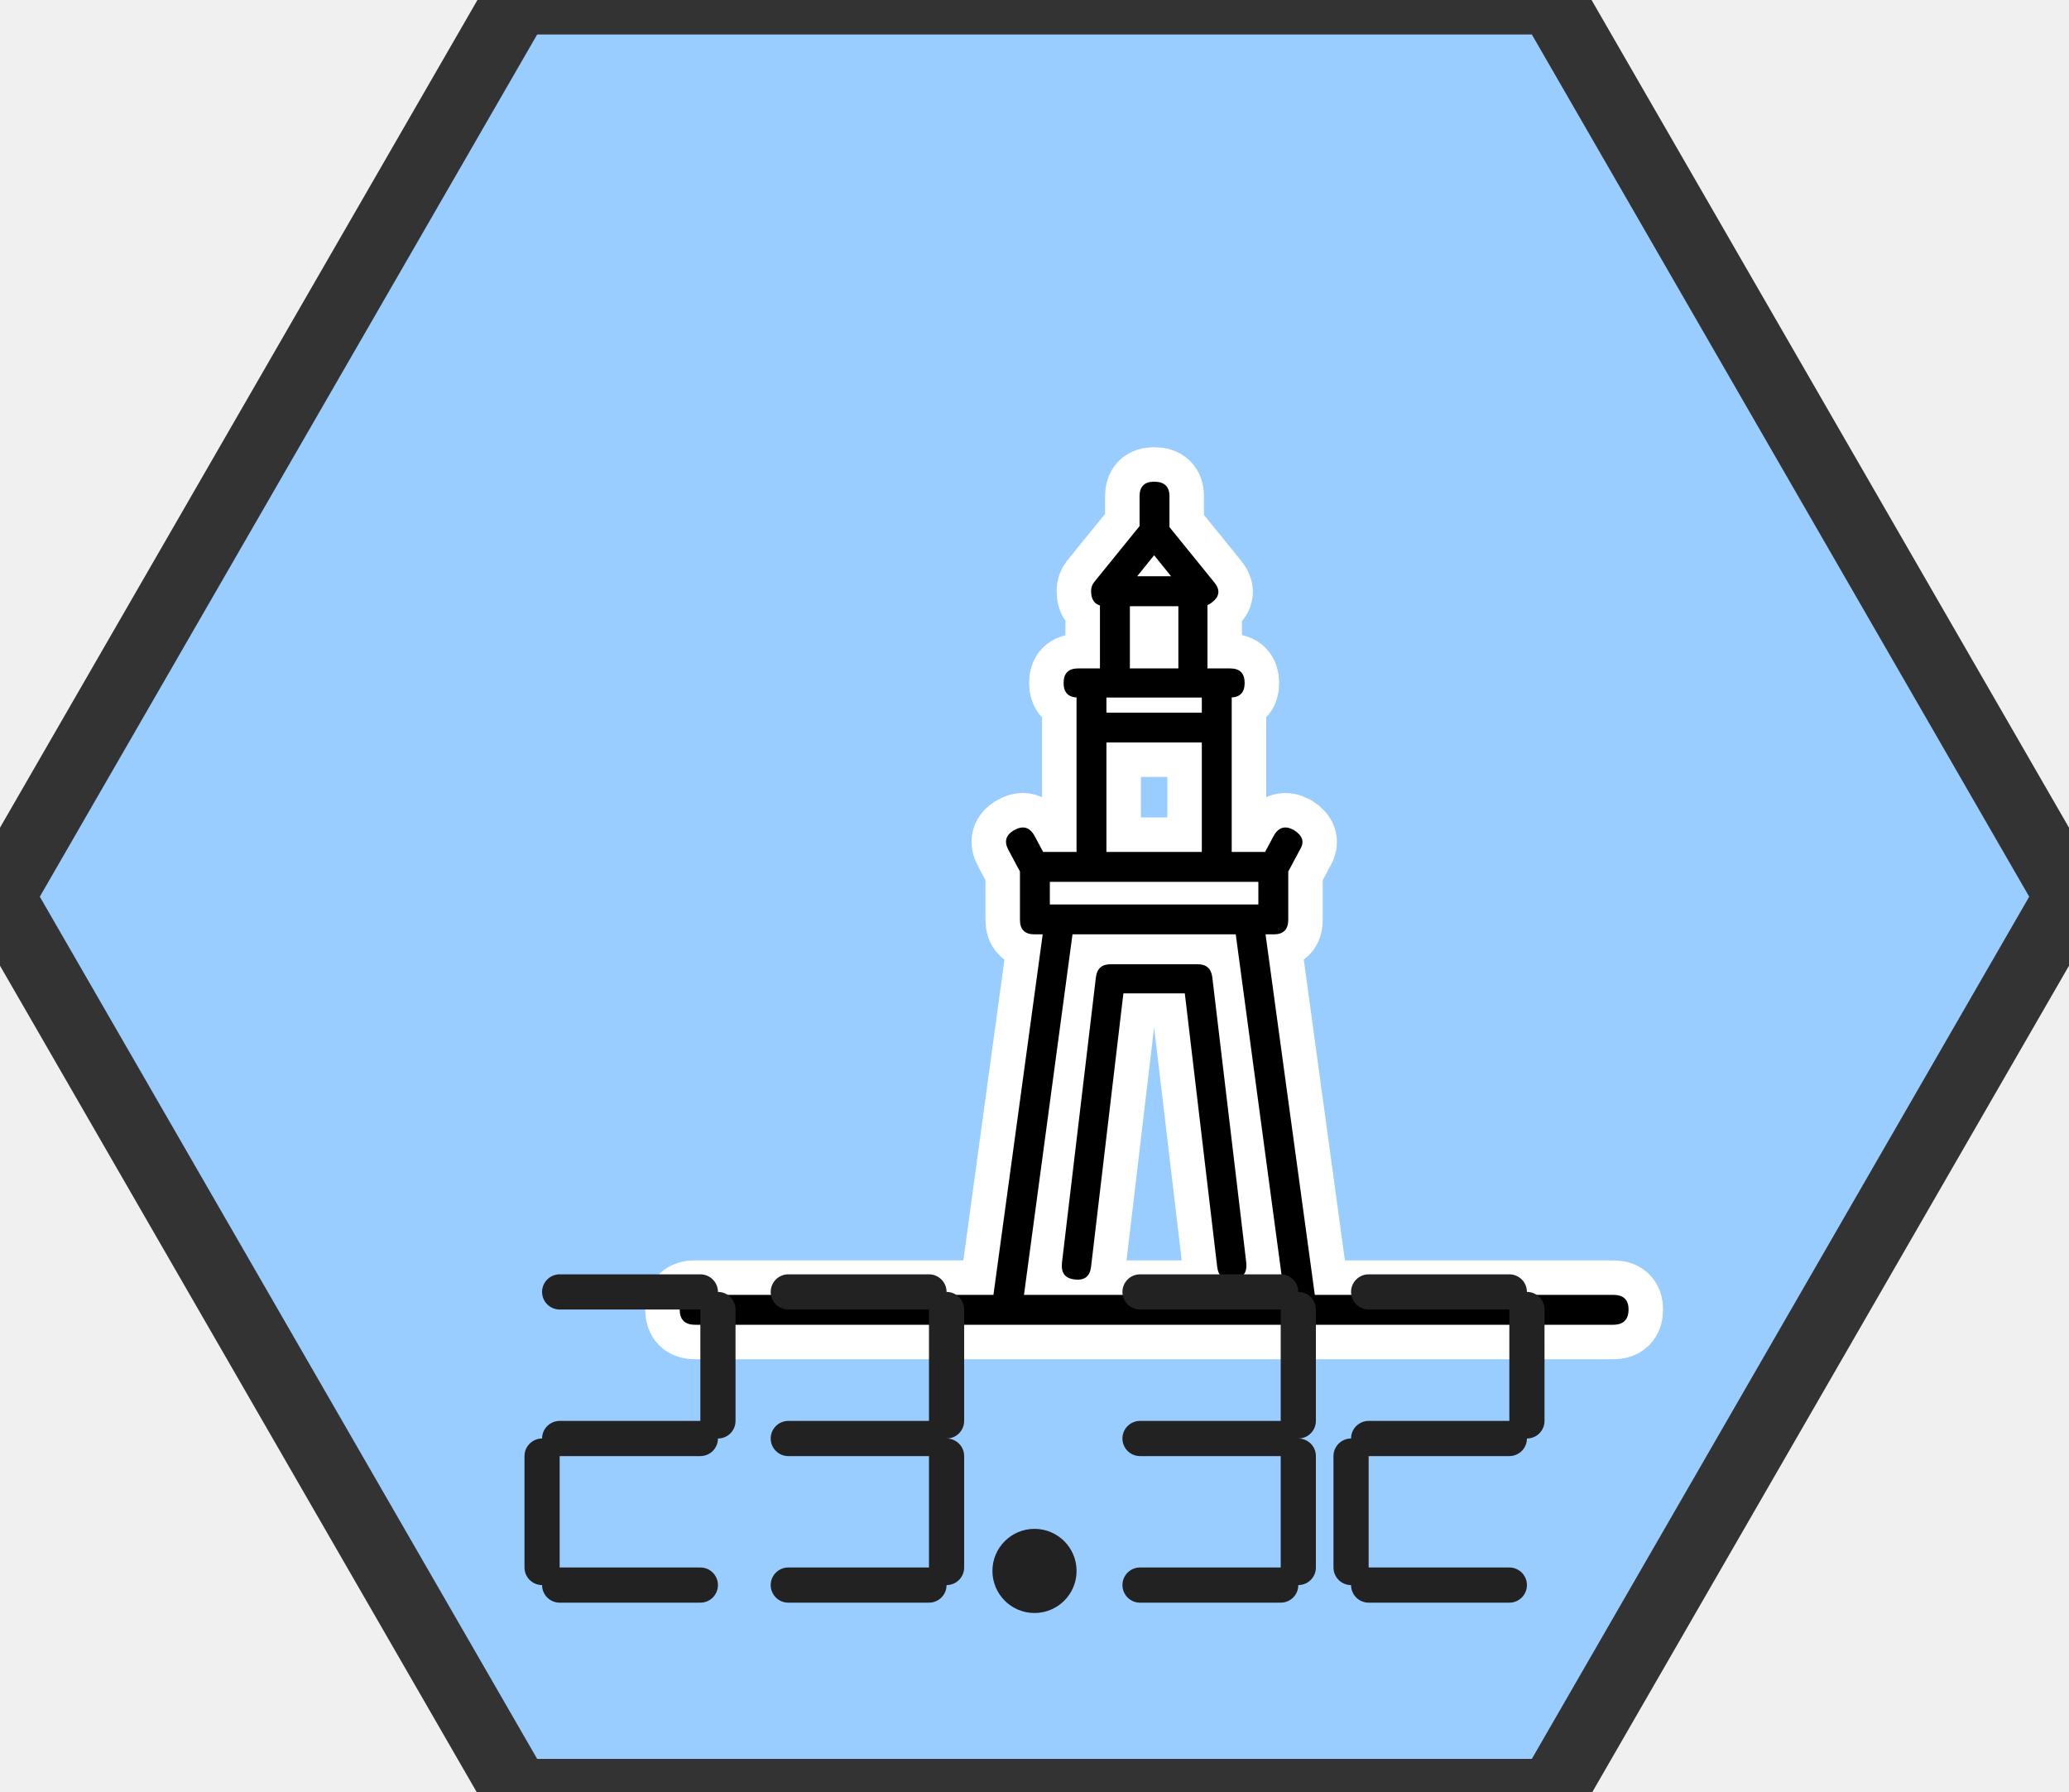
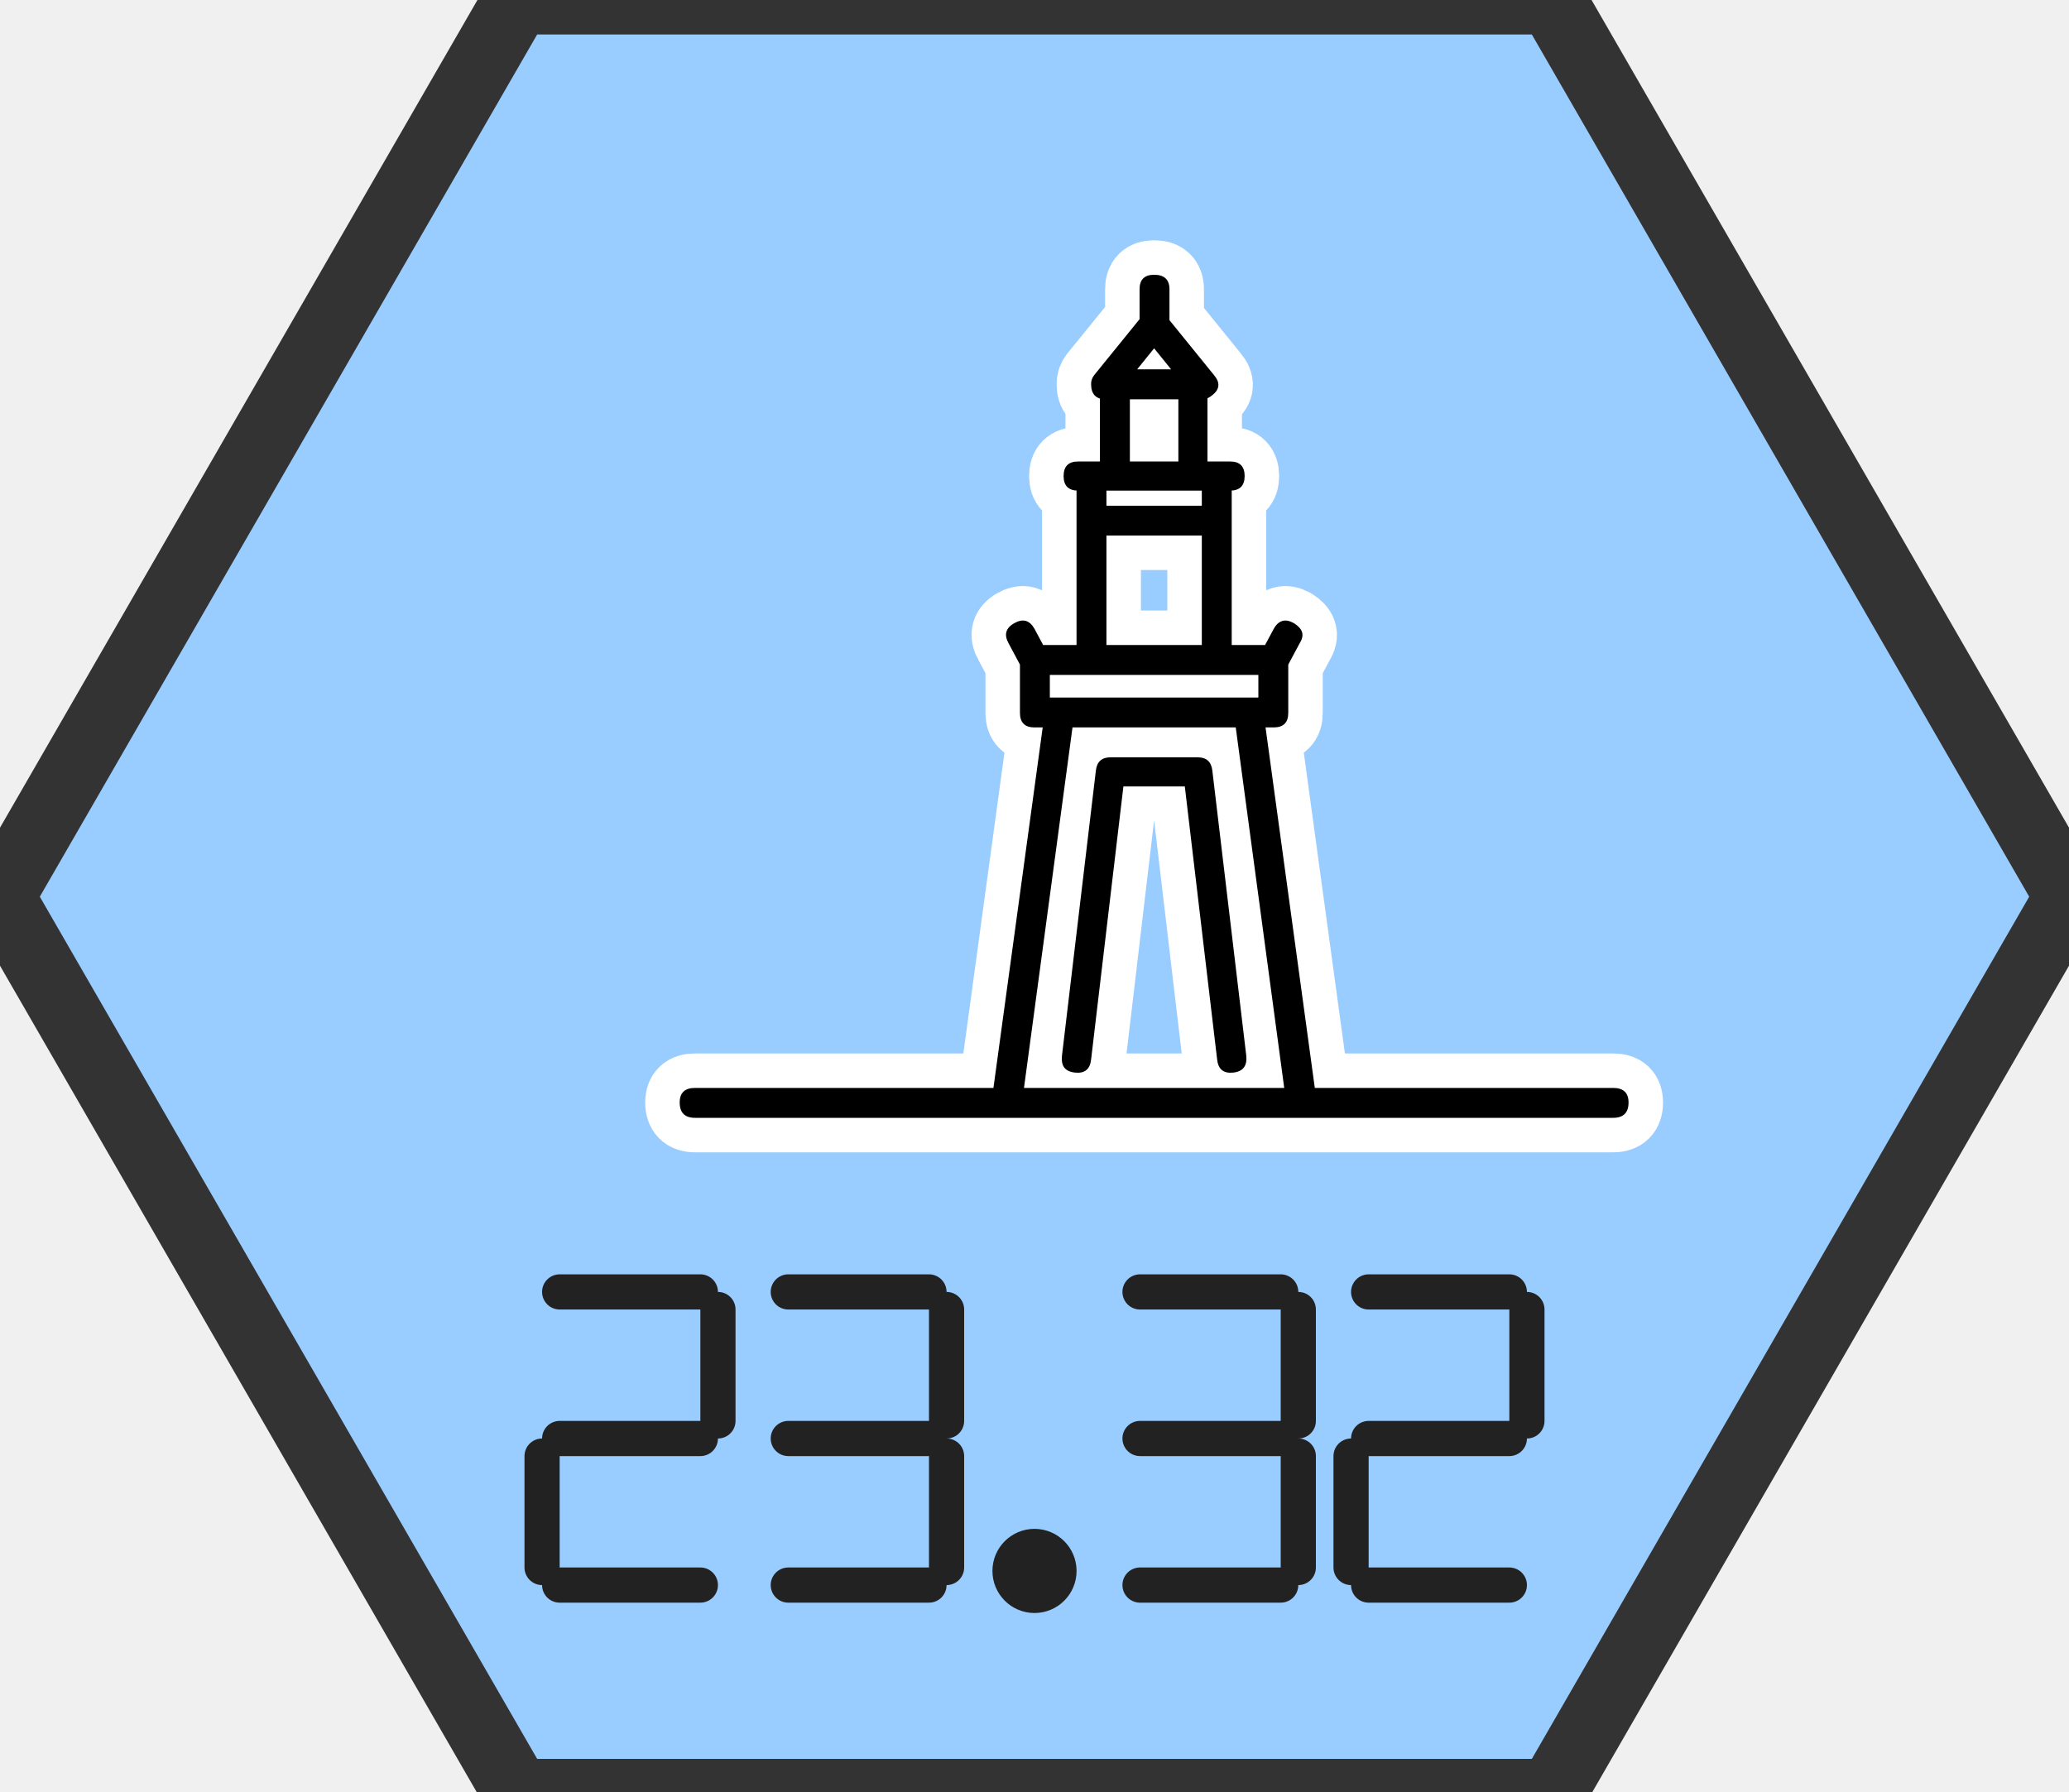
<svg xmlns="http://www.w3.org/2000/svg" xmlns:xlink="http://www.w3.org/1999/xlink" width="60.00" height="51.96" viewBox="0 0 60.00 51.96">
  <a xlink:href="/wiki/23-32/">
    <polygon points="15.0,0.0 45.0,0.0 60.0,26.0 45.0,52.0 15.0,52.0 0.0,26.0" fill="#99ccff" stroke="#333333" stroke-width="2" />
-     <g transform="translate(18.0,35.6)">
+     <g transform="translate(18.0,29.6)">
      <path d="M15.914 -21.211Q15.914 -21.633 15.469 -21.633Q15.047 -21.633 15.047 -21.211V-20.18Q15.047 -19.734 15.469 -19.734Q15.914 -19.734 15.914 -20.18ZM11.578 -8.93Q11.578 -8.508 12.0 -8.508H18.938Q19.359 -8.508 19.359 -8.93V-10.453Q19.359 -10.898 18.938 -10.898H12.0Q11.578 -10.898 11.578 -10.453ZM12.445 -10.031H18.492V-9.375H12.445ZM13.219 -10.453Q13.219 -10.031 13.641 -10.031H17.297Q17.719 -10.031 17.719 -10.453V-15.797Q17.719 -16.219 17.297 -16.219H13.641Q13.219 -16.219 13.219 -15.797ZM14.086 -15.375H16.852V-10.898H14.086ZM17.292 -14.072Q17.712 -14.072 17.712 -14.515Q17.712 -14.936 17.292 -14.936H13.67Q13.226 -14.936 13.226 -14.515Q13.226 -14.072 13.67 -14.072ZM17.672 -15.375Q18.094 -15.375 18.094 -15.797Q18.094 -16.219 17.672 -16.219H13.266Q12.844 -16.219 12.844 -15.797Q12.844 -15.375 13.266 -15.375ZM13.898 -15.797Q13.898 -15.375 14.32 -15.375H16.594Q17.016 -15.375 17.016 -15.797V-18.469Q17.016 -18.891 16.594 -18.891H14.32Q13.898 -18.891 13.898 -18.469ZM14.766 -18.023H16.172V-16.219H14.766ZM11.625 -10.242Q11.742 -10.055 11.883 -10.031Q12.023 -9.984 12.211 -10.078Q12.586 -10.289 12.375 -10.664L12.0 -11.367Q11.789 -11.742 11.414 -11.531Q11.039 -11.32 11.25 -10.945ZM18.562 -10.664Q18.352 -10.289 18.727 -10.078Q19.102 -9.867 19.312 -10.242L19.688 -10.945Q19.805 -11.133 19.758 -11.273Q19.711 -11.414 19.523 -11.531Q19.148 -11.742 18.938 -11.367ZM15.797 -20.461Q15.773 -20.484 15.75 -20.508Q15.586 -20.648 15.422 -20.625Q15.281 -20.625 15.141 -20.461L13.734 -18.727Q13.641 -18.609 13.641 -18.469Q13.641 -18.023 14.062 -18.023H16.875Q17.016 -18.023 17.156 -18.141Q17.484 -18.398 17.203 -18.727ZM15.469 -19.5 15.961 -18.891H14.977ZM17.297 1.125Q17.344 1.547 17.766 1.5Q18.188 1.453 18.141 1.008L17.156 -7.266Q17.109 -7.641 16.734 -7.641H14.203Q13.828 -7.641 13.781 -7.266L12.797 1.008Q12.773 1.242 12.867 1.359Q12.961 1.477 13.172 1.5Q13.594 1.547 13.641 1.125L14.578 -6.797H16.359ZM20.18 2.32 18.633 -9.0Q18.586 -9.375 18.211 -9.375H12.727Q12.352 -9.375 12.305 -9.0L10.758 2.32Q10.711 2.742 11.133 2.812Q11.156 2.812 11.203 2.812H19.734Q20.18 2.812 20.18 2.367Q20.18 2.344 20.18 2.32ZM19.242 1.945H11.695L13.102 -8.508H17.836ZM2.156 1.945Q1.711 1.945 1.711 2.367Q1.711 2.812 2.156 2.812H28.781Q29.227 2.812 29.227 2.367Q29.227 1.945 28.781 1.945Z" fill="#000000" stroke="#ffffff" stroke-width="2" paint-order="stroke fill" stroke-linejoin="round" stroke-linecap="round" />
    </g>
    <g fill="none" stroke="#222222" stroke-width="1.02" stroke-linecap="round" stroke-linejoin="round">
      <path d="M 16.23 37.46 L 20.31 37.46" />
      <path d="M 20.82 37.97 L 20.82 41.20" />
      <path d="M 16.23 41.71 L 20.31 41.71" />
      <path d="M 15.72 42.22 L 15.72 45.45" />
      <path d="M 16.23 45.96 L 20.31 45.96" />
      <path d="M 22.86 37.46 L 26.94 37.46" />
      <path d="M 27.45 37.97 L 27.45 41.20" />
      <path d="M 22.86 41.71 L 26.94 41.71" />
      <path d="M 27.45 42.22 L 27.45 45.45" />
      <path d="M 22.86 45.96 L 26.94 45.96" />
      <circle cx="30.00" cy="45.55" r="0.71" fill="#222222" />
      <path d="M 33.06 37.46 L 37.14 37.46" />
      <path d="M 37.65 37.97 L 37.65 41.20" />
      <path d="M 33.06 41.71 L 37.14 41.71" />
      <path d="M 37.65 42.22 L 37.65 45.45" />
      <path d="M 33.06 45.96 L 37.14 45.96" />
      <path d="M 39.69 37.46 L 43.77 37.46" />
      <path d="M 44.28 37.97 L 44.28 41.20" />
      <path d="M 39.69 41.71 L 43.77 41.71" />
      <path d="M 39.18 42.22 L 39.18 45.45" />
      <path d="M 39.69 45.96 L 43.77 45.96" />
    </g>
  </a>
</svg>
